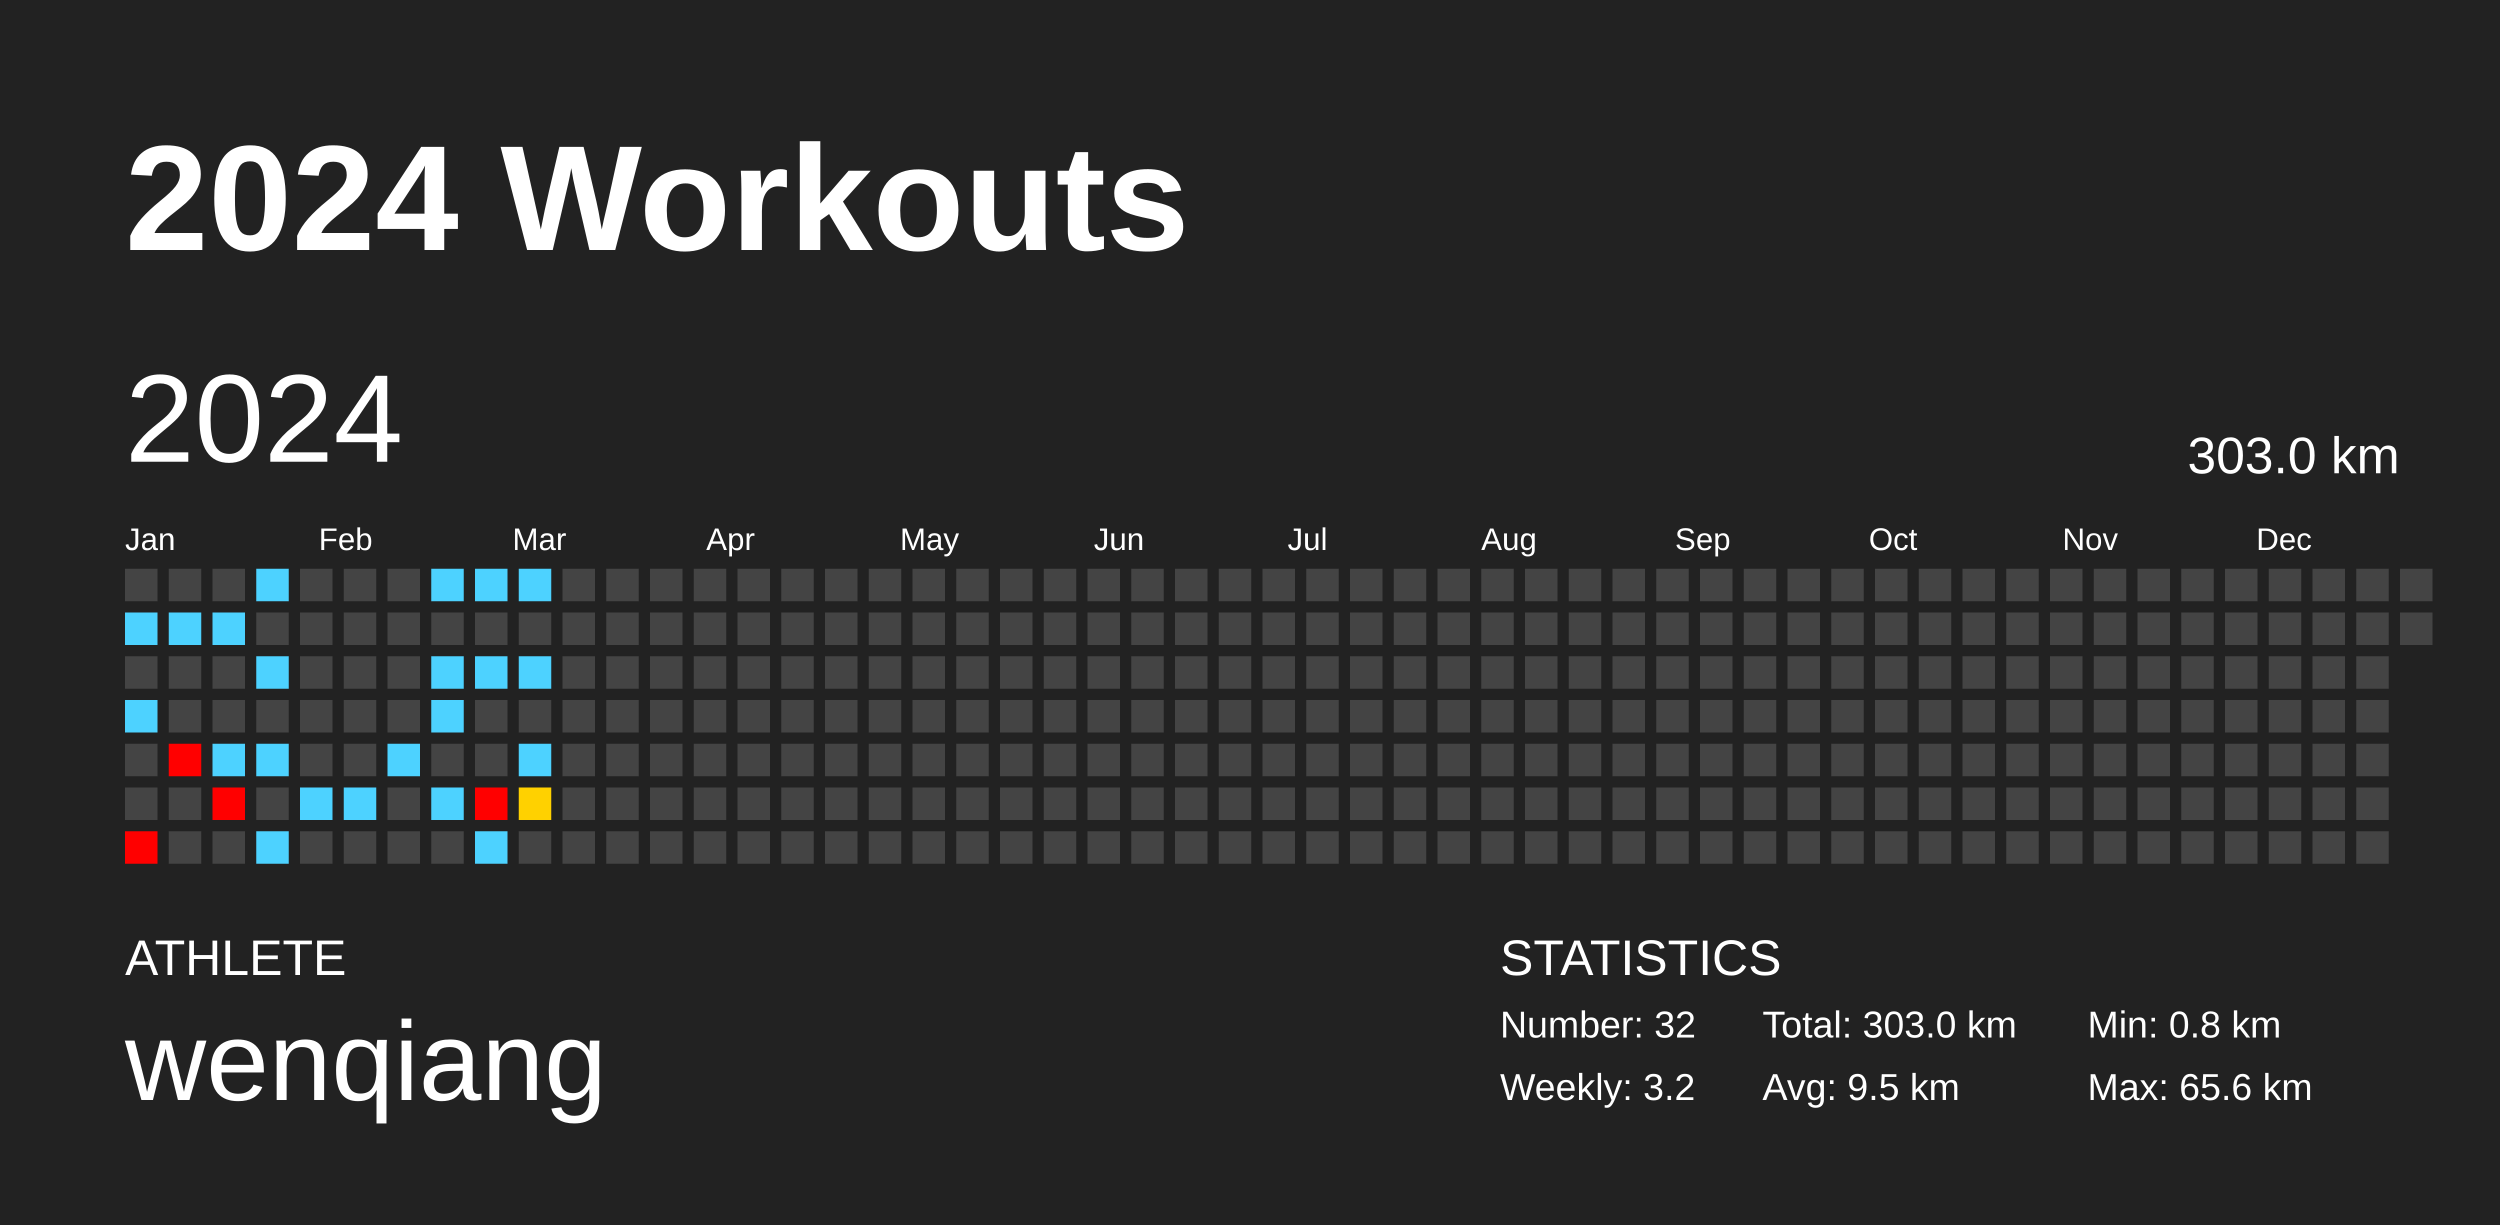
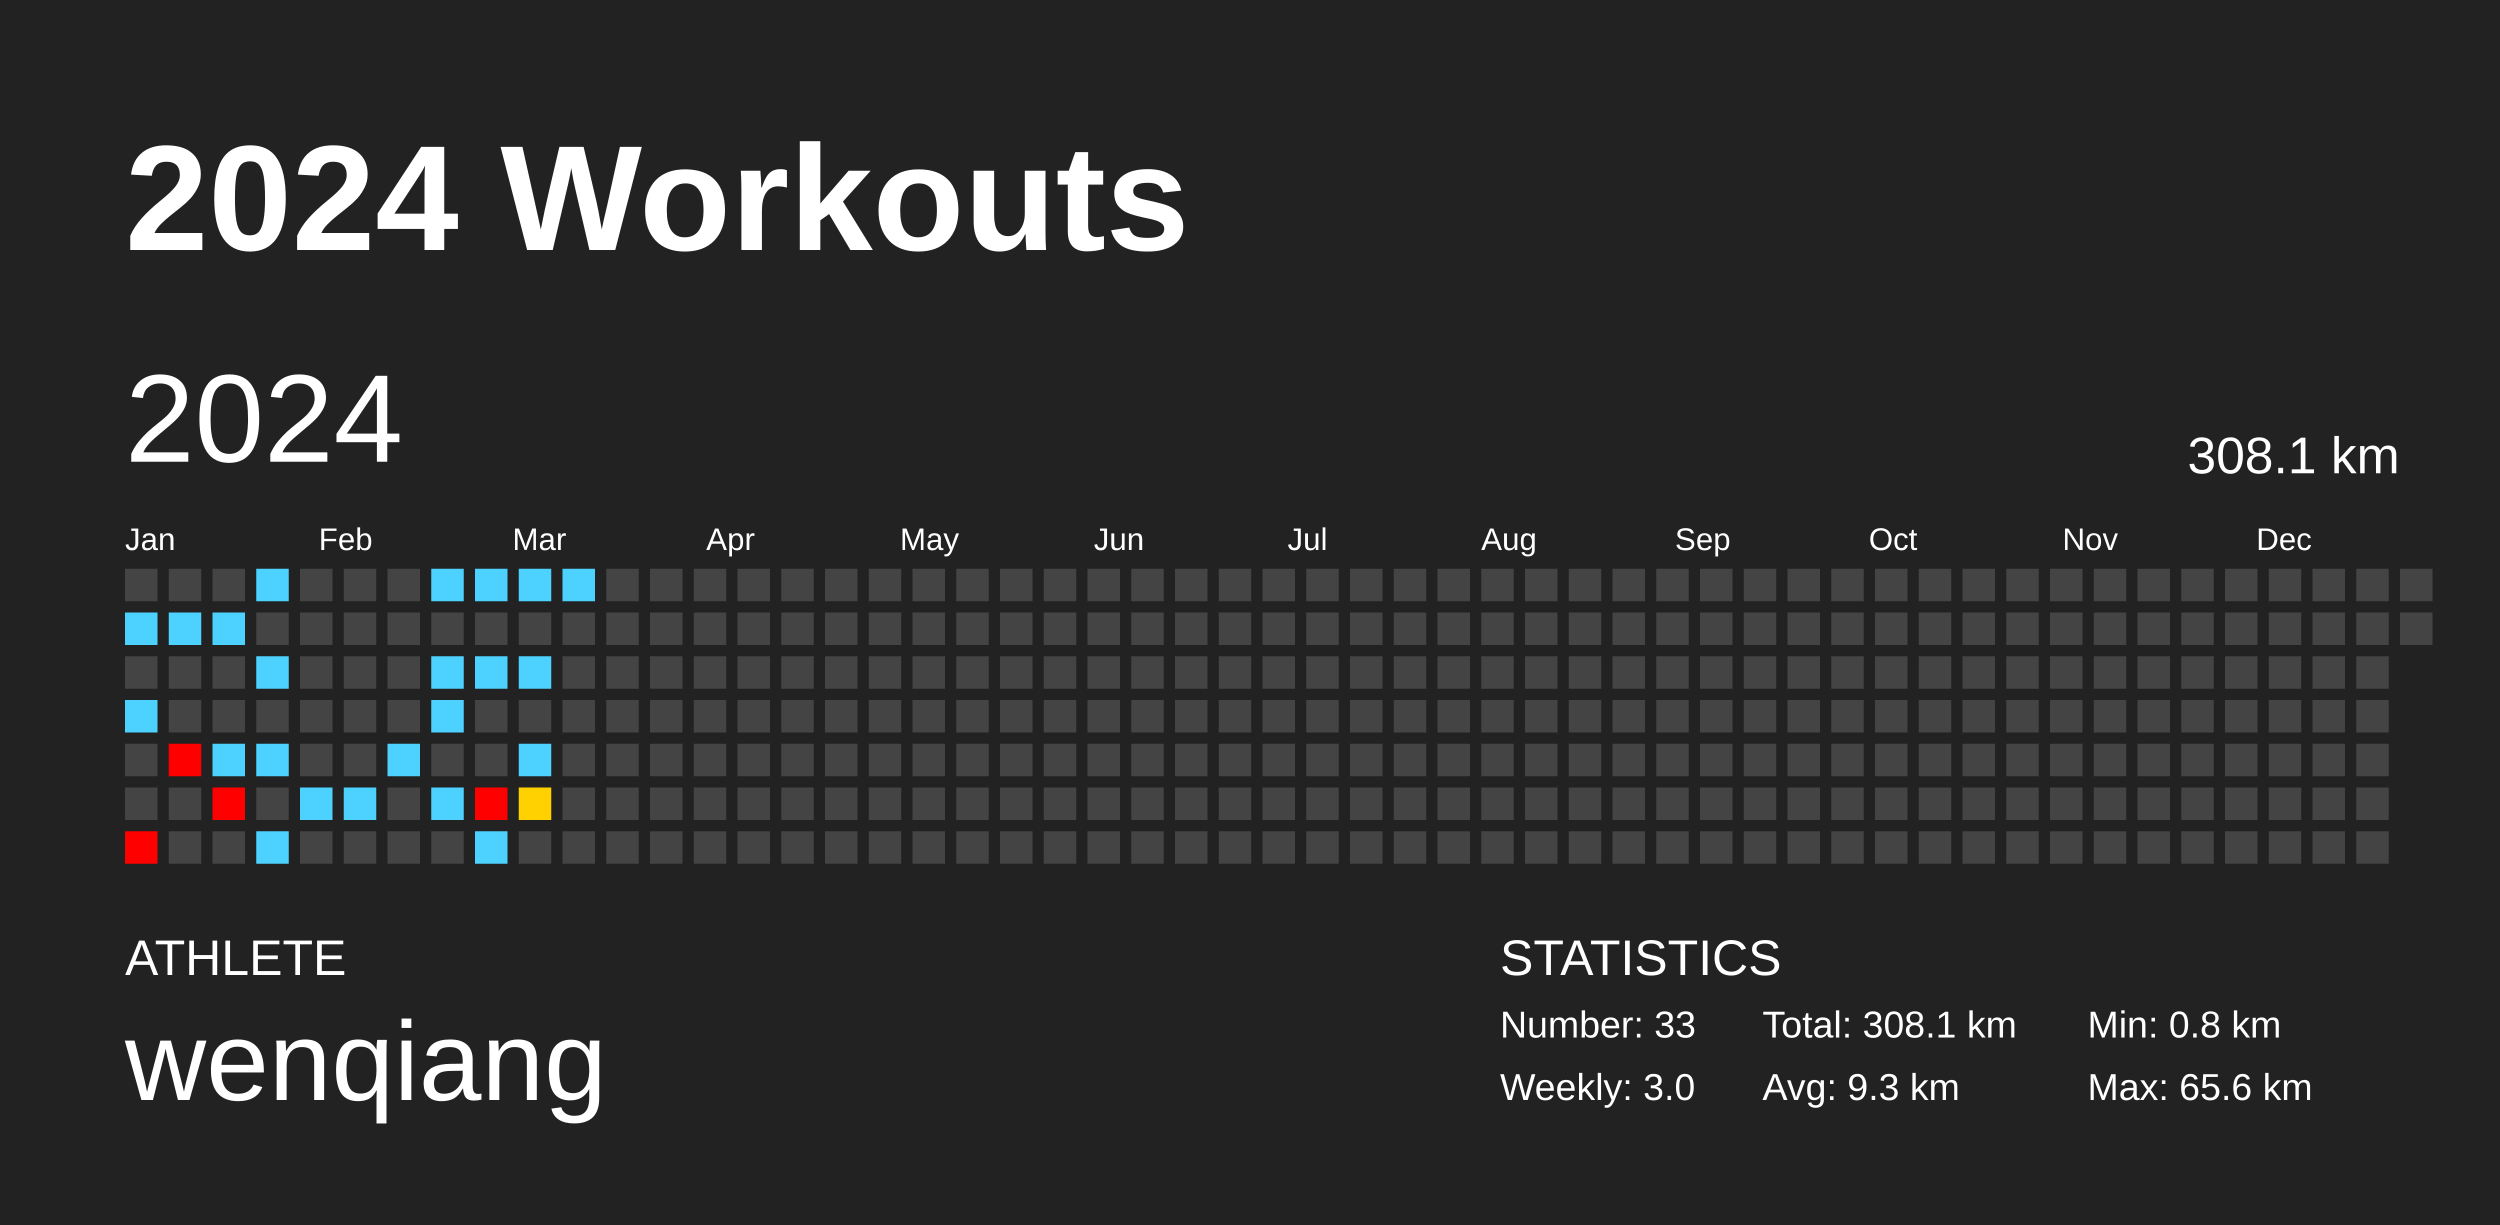
<svg xmlns="http://www.w3.org/2000/svg" baseProfile="full" height="98mm" version="1.1" viewBox="0,0,200,98" width="200mm">
  <defs />
  <rect fill="#222222" height="98" width="200" x="0" y="0" />
  <text fill="#FFFFFF" style="font-size:12px; font-family:Arial; font-weight:bold;" x="10" y="20">2024 Workouts</text>
  <text fill="#FFFFFF" style="font-size:4px; font-family:Arial" x="10" y="78">ATHLETE</text>
  <text fill="#FFFFFF" style="font-size:9px; font-family:Arial" x="10" y="88">wenqiang</text>
  <text fill="#FFFFFF" style="font-size:4px; font-family:Arial" x="120" y="78">STATISTICS</text>
-   <text fill="#FFFFFF" style="font-size:3px; font-family:Arial" x="120" y="83">Number: 32</text>
-   <text fill="#FFFFFF" style="font-size:3px; font-family:Arial" x="120" y="88">Weekly: 3.2</text>
-   <text fill="#FFFFFF" style="font-size:3px; font-family:Arial" x="141" y="83">Total: 303.0 km</text>
-   <text fill="#FFFFFF" style="font-size:3px; font-family:Arial" x="141" y="88">Avg: 9.5 km</text>
+   <text fill="#FFFFFF" style="font-size:3px; font-family:Arial" x="120" y="83">Number: 33</text>
+   <text fill="#FFFFFF" style="font-size:3px; font-family:Arial" x="120" y="88">Weekly: 3.0</text>
+   <text fill="#FFFFFF" style="font-size:3px; font-family:Arial" x="141" y="83">Total: 308.1 km</text>
+   <text fill="#FFFFFF" style="font-size:3px; font-family:Arial" x="141" y="88">Avg: 9.3 km</text>
  <text fill="#FFFFFF" style="font-size:3px; font-family:Arial" x="167" y="83">Min: 0.8 km</text>
  <text fill="#FFFFFF" style="font-size:3px; font-family:Arial" x="167" y="88">Max: 65.6 km</text>
  <text dominant-baseline="hanging" fill="#FFFFFF" style="font-size:10.0px; font-family:Arial;" x="10" y="30">2024</text>
-   <text dominant-baseline="hanging" fill="#FFFFFF" style="font-size:4.125px; font-family:Arial;" x="175" y="35">303.0 km</text>
+   <text dominant-baseline="hanging" fill="#FFFFFF" style="font-size:4.125px; font-family:Arial;" x="175" y="35">308.1 km</text>
  <text fill="#FFFFFF" style="font-size:2.5px; font-family:Arial" x="10.0" y="44">Jan</text>
  <text fill="#FFFFFF" style="font-size:2.5px; font-family:Arial" x="25.5" y="44">Feb</text>
  <text fill="#FFFFFF" style="font-size:2.5px; font-family:Arial" x="41.0" y="44">Mar</text>
  <text fill="#FFFFFF" style="font-size:2.5px; font-family:Arial" x="56.5" y="44">Apr</text>
  <text fill="#FFFFFF" style="font-size:2.5px; font-family:Arial" x="72.0" y="44">May</text>
  <text fill="#FFFFFF" style="font-size:2.5px; font-family:Arial" x="87.5" y="44">Jun</text>
  <text fill="#FFFFFF" style="font-size:2.5px; font-family:Arial" x="103.0" y="44">Jul</text>
  <text fill="#FFFFFF" style="font-size:2.5px; font-family:Arial" x="118.5" y="44">Aug</text>
  <text fill="#FFFFFF" style="font-size:2.5px; font-family:Arial" x="134.0" y="44">Sep</text>
  <text fill="#FFFFFF" style="font-size:2.5px; font-family:Arial" x="149.5" y="44">Oct</text>
  <text fill="#FFFFFF" style="font-size:2.5px; font-family:Arial" x="165.0" y="44">Nov</text>
  <text fill="#FFFFFF" style="font-size:2.5px; font-family:Arial" x="180.5" y="44">Dec</text>
  <rect fill="#444444" height="2.6" width="2.6" x="10.0" y="45.5" />
  <rect fill="#4dd2ff" height="2.6" width="2.6" x="10.0" y="49.0" />
  <rect fill="#444444" height="2.6" width="2.6" x="10.0" y="52.5" />
  <rect fill="#4dd2ff" height="2.6" width="2.6" x="10.0" y="56.0" />
  <rect fill="#444444" height="2.6" width="2.6" x="10.0" y="59.5" />
  <rect fill="#444444" height="2.6" width="2.6" x="10.0" y="63.0" />
  <rect fill="red" height="2.6" width="2.6" x="10.0" y="66.5" />
  <rect fill="#444444" height="2.6" width="2.6" x="13.5" y="45.5" />
  <rect fill="#4dd2ff" height="2.6" width="2.6" x="13.5" y="49.0" />
  <rect fill="#444444" height="2.6" width="2.6" x="13.5" y="52.5" />
  <rect fill="#444444" height="2.6" width="2.6" x="13.5" y="56.0" />
  <rect fill="red" height="2.6" width="2.6" x="13.5" y="59.5" />
  <rect fill="#444444" height="2.6" width="2.6" x="13.5" y="63.0" />
  <rect fill="#444444" height="2.6" width="2.6" x="13.5" y="66.5" />
  <rect fill="#444444" height="2.6" width="2.6" x="17.0" y="45.5" />
  <rect fill="#4dd2ff" height="2.6" width="2.6" x="17.0" y="49.0" />
  <rect fill="#444444" height="2.6" width="2.6" x="17.0" y="52.5" />
  <rect fill="#444444" height="2.6" width="2.6" x="17.0" y="56.0" />
  <rect fill="#4dd2ff" height="2.6" width="2.6" x="17.0" y="59.5" />
  <rect fill="red" height="2.6" width="2.6" x="17.0" y="63.0" />
  <rect fill="#444444" height="2.6" width="2.6" x="17.0" y="66.5" />
  <rect fill="#4dd2ff" height="2.6" width="2.6" x="20.5" y="45.5" />
  <rect fill="#444444" height="2.6" width="2.6" x="20.5" y="49.0" />
  <rect fill="#4dd2ff" height="2.6" width="2.6" x="20.5" y="52.5" />
  <rect fill="#444444" height="2.6" width="2.6" x="20.5" y="56.0" />
  <rect fill="#4dd2ff" height="2.6" width="2.6" x="20.5" y="59.5" />
  <rect fill="#444444" height="2.6" width="2.6" x="20.5" y="63.0" />
  <rect fill="#4dd2ff" height="2.6" width="2.6" x="20.5" y="66.5" />
  <rect fill="#444444" height="2.6" width="2.6" x="24.0" y="45.5" />
  <rect fill="#444444" height="2.6" width="2.6" x="24.0" y="49.0" />
  <rect fill="#444444" height="2.6" width="2.6" x="24.0" y="52.5" />
  <rect fill="#444444" height="2.6" width="2.6" x="24.0" y="56.0" />
  <rect fill="#444444" height="2.6" width="2.6" x="24.0" y="59.5" />
  <rect fill="#4dd2ff" height="2.6" width="2.6" x="24.0" y="63.0" />
  <rect fill="#444444" height="2.6" width="2.6" x="24.0" y="66.5" />
  <rect fill="#444444" height="2.6" width="2.6" x="27.5" y="45.5" />
  <rect fill="#444444" height="2.6" width="2.6" x="27.5" y="49.0" />
  <rect fill="#444444" height="2.6" width="2.6" x="27.5" y="52.5" />
  <rect fill="#444444" height="2.6" width="2.6" x="27.5" y="56.0" />
  <rect fill="#444444" height="2.6" width="2.6" x="27.5" y="59.5" />
  <rect fill="#4dd2ff" height="2.6" width="2.6" x="27.5" y="63.0" />
  <rect fill="#444444" height="2.6" width="2.6" x="27.5" y="66.5" />
  <rect fill="#444444" height="2.6" width="2.6" x="31.0" y="45.5" />
  <rect fill="#444444" height="2.6" width="2.6" x="31.0" y="49.0" />
  <rect fill="#444444" height="2.6" width="2.6" x="31.0" y="52.5" />
  <rect fill="#444444" height="2.6" width="2.6" x="31.0" y="56.0" />
  <rect fill="#4dd2ff" height="2.6" width="2.6" x="31.0" y="59.5" />
  <rect fill="#444444" height="2.6" width="2.6" x="31.0" y="63.0" />
  <rect fill="#444444" height="2.6" width="2.6" x="31.0" y="66.5" />
  <rect fill="#4dd2ff" height="2.6" width="2.6" x="34.5" y="45.5" />
  <rect fill="#444444" height="2.6" width="2.6" x="34.5" y="49.0" />
  <rect fill="#4dd2ff" height="2.6" width="2.6" x="34.5" y="52.5" />
  <rect fill="#4dd2ff" height="2.6" width="2.6" x="34.5" y="56.0" />
  <rect fill="#444444" height="2.6" width="2.6" x="34.5" y="59.5" />
  <rect fill="#4dd2ff" height="2.6" width="2.6" x="34.5" y="63.0" />
  <rect fill="#444444" height="2.6" width="2.6" x="34.5" y="66.5" />
  <rect fill="#4dd2ff" height="2.6" width="2.6" x="38.0" y="45.5" />
  <rect fill="#444444" height="2.6" width="2.6" x="38.0" y="49.0" />
  <rect fill="#4dd2ff" height="2.6" width="2.6" x="38.0" y="52.5" />
  <rect fill="#444444" height="2.6" width="2.6" x="38.0" y="56.0" />
  <rect fill="#444444" height="2.6" width="2.6" x="38.0" y="59.5" />
  <rect fill="red" height="2.6" width="2.6" x="38.0" y="63.0" />
  <rect fill="#4dd2ff" height="2.6" width="2.6" x="38.0" y="66.5" />
  <rect fill="#4dd2ff" height="2.6" width="2.6" x="41.5" y="45.5" />
  <rect fill="#444444" height="2.6" width="2.6" x="41.5" y="49.0" />
  <rect fill="#4dd2ff" height="2.6" width="2.6" x="41.5" y="52.5" />
  <rect fill="#444444" height="2.6" width="2.6" x="41.5" y="56.0" />
  <rect fill="#4dd2ff" height="2.6" width="2.6" x="41.5" y="59.5" />
  <rect fill="#ffd100" height="2.6" width="2.6" x="41.5" y="63.0" />
  <rect fill="#444444" height="2.6" width="2.6" x="41.5" y="66.5" />
-   <rect fill="#444444" height="2.6" width="2.6" x="45.0" y="45.5" />
+   <rect fill="#4dd2ff" height="2.6" width="2.6" x="45.0" y="45.5" />
  <rect fill="#444444" height="2.6" width="2.6" x="45.0" y="49.0" />
  <rect fill="#444444" height="2.6" width="2.6" x="45.0" y="52.5" />
  <rect fill="#444444" height="2.6" width="2.6" x="45.0" y="56.0" />
  <rect fill="#444444" height="2.6" width="2.6" x="45.0" y="59.5" />
  <rect fill="#444444" height="2.6" width="2.6" x="45.0" y="63.0" />
  <rect fill="#444444" height="2.6" width="2.6" x="45.0" y="66.5" />
  <rect fill="#444444" height="2.6" width="2.6" x="48.5" y="45.5" />
  <rect fill="#444444" height="2.6" width="2.6" x="48.5" y="49.0" />
  <rect fill="#444444" height="2.6" width="2.6" x="48.5" y="52.5" />
  <rect fill="#444444" height="2.6" width="2.6" x="48.5" y="56.0" />
  <rect fill="#444444" height="2.6" width="2.6" x="48.5" y="59.5" />
  <rect fill="#444444" height="2.6" width="2.6" x="48.5" y="63.0" />
  <rect fill="#444444" height="2.6" width="2.6" x="48.5" y="66.5" />
  <rect fill="#444444" height="2.6" width="2.6" x="52.0" y="45.5" />
  <rect fill="#444444" height="2.6" width="2.6" x="52.0" y="49.0" />
  <rect fill="#444444" height="2.6" width="2.6" x="52.0" y="52.5" />
  <rect fill="#444444" height="2.6" width="2.6" x="52.0" y="56.0" />
  <rect fill="#444444" height="2.6" width="2.6" x="52.0" y="59.5" />
  <rect fill="#444444" height="2.6" width="2.6" x="52.0" y="63.0" />
  <rect fill="#444444" height="2.6" width="2.6" x="52.0" y="66.5" />
  <rect fill="#444444" height="2.6" width="2.6" x="55.5" y="45.5" />
  <rect fill="#444444" height="2.6" width="2.6" x="55.5" y="49.0" />
  <rect fill="#444444" height="2.6" width="2.6" x="55.5" y="52.5" />
  <rect fill="#444444" height="2.6" width="2.6" x="55.5" y="56.0" />
  <rect fill="#444444" height="2.6" width="2.6" x="55.5" y="59.5" />
  <rect fill="#444444" height="2.6" width="2.6" x="55.5" y="63.0" />
  <rect fill="#444444" height="2.6" width="2.6" x="55.5" y="66.5" />
  <rect fill="#444444" height="2.6" width="2.6" x="59.0" y="45.5" />
  <rect fill="#444444" height="2.6" width="2.6" x="59.0" y="49.0" />
  <rect fill="#444444" height="2.6" width="2.6" x="59.0" y="52.5" />
  <rect fill="#444444" height="2.6" width="2.6" x="59.0" y="56.0" />
  <rect fill="#444444" height="2.6" width="2.6" x="59.0" y="59.5" />
  <rect fill="#444444" height="2.6" width="2.6" x="59.0" y="63.0" />
  <rect fill="#444444" height="2.6" width="2.6" x="59.0" y="66.5" />
  <rect fill="#444444" height="2.6" width="2.6" x="62.5" y="45.5" />
  <rect fill="#444444" height="2.6" width="2.6" x="62.5" y="49.0" />
  <rect fill="#444444" height="2.6" width="2.6" x="62.5" y="52.5" />
  <rect fill="#444444" height="2.6" width="2.6" x="62.5" y="56.0" />
  <rect fill="#444444" height="2.6" width="2.6" x="62.5" y="59.5" />
  <rect fill="#444444" height="2.6" width="2.6" x="62.5" y="63.0" />
  <rect fill="#444444" height="2.6" width="2.6" x="62.5" y="66.5" />
  <rect fill="#444444" height="2.6" width="2.6" x="66.0" y="45.5" />
  <rect fill="#444444" height="2.6" width="2.6" x="66.0" y="49.0" />
  <rect fill="#444444" height="2.6" width="2.6" x="66.0" y="52.5" />
  <rect fill="#444444" height="2.6" width="2.6" x="66.0" y="56.0" />
  <rect fill="#444444" height="2.6" width="2.6" x="66.0" y="59.5" />
  <rect fill="#444444" height="2.6" width="2.6" x="66.0" y="63.0" />
  <rect fill="#444444" height="2.6" width="2.6" x="66.0" y="66.5" />
  <rect fill="#444444" height="2.6" width="2.6" x="69.5" y="45.5" />
  <rect fill="#444444" height="2.6" width="2.6" x="69.5" y="49.0" />
  <rect fill="#444444" height="2.6" width="2.6" x="69.5" y="52.5" />
  <rect fill="#444444" height="2.6" width="2.6" x="69.5" y="56.0" />
  <rect fill="#444444" height="2.6" width="2.6" x="69.5" y="59.5" />
  <rect fill="#444444" height="2.6" width="2.6" x="69.5" y="63.0" />
  <rect fill="#444444" height="2.6" width="2.6" x="69.5" y="66.5" />
  <rect fill="#444444" height="2.6" width="2.6" x="73.0" y="45.5" />
  <rect fill="#444444" height="2.6" width="2.6" x="73.0" y="49.0" />
  <rect fill="#444444" height="2.6" width="2.6" x="73.0" y="52.5" />
  <rect fill="#444444" height="2.6" width="2.6" x="73.0" y="56.0" />
  <rect fill="#444444" height="2.6" width="2.6" x="73.0" y="59.5" />
  <rect fill="#444444" height="2.6" width="2.6" x="73.0" y="63.0" />
  <rect fill="#444444" height="2.6" width="2.6" x="73.0" y="66.5" />
  <rect fill="#444444" height="2.6" width="2.6" x="76.5" y="45.5" />
  <rect fill="#444444" height="2.6" width="2.6" x="76.5" y="49.0" />
  <rect fill="#444444" height="2.6" width="2.6" x="76.5" y="52.5" />
  <rect fill="#444444" height="2.6" width="2.6" x="76.5" y="56.0" />
  <rect fill="#444444" height="2.6" width="2.6" x="76.5" y="59.5" />
  <rect fill="#444444" height="2.6" width="2.6" x="76.5" y="63.0" />
  <rect fill="#444444" height="2.6" width="2.6" x="76.5" y="66.5" />
  <rect fill="#444444" height="2.6" width="2.6" x="80.0" y="45.5" />
  <rect fill="#444444" height="2.6" width="2.6" x="80.0" y="49.0" />
  <rect fill="#444444" height="2.6" width="2.6" x="80.0" y="52.5" />
  <rect fill="#444444" height="2.6" width="2.6" x="80.0" y="56.0" />
  <rect fill="#444444" height="2.6" width="2.6" x="80.0" y="59.5" />
  <rect fill="#444444" height="2.6" width="2.6" x="80.0" y="63.0" />
  <rect fill="#444444" height="2.6" width="2.6" x="80.0" y="66.5" />
  <rect fill="#444444" height="2.6" width="2.6" x="83.5" y="45.5" />
  <rect fill="#444444" height="2.6" width="2.6" x="83.5" y="49.0" />
  <rect fill="#444444" height="2.6" width="2.6" x="83.5" y="52.5" />
  <rect fill="#444444" height="2.6" width="2.6" x="83.5" y="56.0" />
  <rect fill="#444444" height="2.6" width="2.6" x="83.5" y="59.5" />
  <rect fill="#444444" height="2.6" width="2.6" x="83.5" y="63.0" />
  <rect fill="#444444" height="2.6" width="2.6" x="83.5" y="66.5" />
  <rect fill="#444444" height="2.6" width="2.6" x="87.0" y="45.5" />
  <rect fill="#444444" height="2.6" width="2.6" x="87.0" y="49.0" />
  <rect fill="#444444" height="2.6" width="2.6" x="87.0" y="52.5" />
  <rect fill="#444444" height="2.6" width="2.6" x="87.0" y="56.0" />
  <rect fill="#444444" height="2.6" width="2.6" x="87.0" y="59.5" />
  <rect fill="#444444" height="2.6" width="2.6" x="87.0" y="63.0" />
  <rect fill="#444444" height="2.6" width="2.6" x="87.0" y="66.5" />
  <rect fill="#444444" height="2.6" width="2.6" x="90.5" y="45.5" />
  <rect fill="#444444" height="2.6" width="2.6" x="90.5" y="49.0" />
  <rect fill="#444444" height="2.6" width="2.6" x="90.5" y="52.5" />
  <rect fill="#444444" height="2.6" width="2.6" x="90.5" y="56.0" />
  <rect fill="#444444" height="2.6" width="2.6" x="90.5" y="59.5" />
  <rect fill="#444444" height="2.6" width="2.6" x="90.5" y="63.0" />
  <rect fill="#444444" height="2.6" width="2.6" x="90.5" y="66.5" />
  <rect fill="#444444" height="2.6" width="2.6" x="94.0" y="45.5" />
  <rect fill="#444444" height="2.6" width="2.6" x="94.0" y="49.0" />
  <rect fill="#444444" height="2.6" width="2.6" x="94.0" y="52.5" />
  <rect fill="#444444" height="2.6" width="2.6" x="94.0" y="56.0" />
  <rect fill="#444444" height="2.6" width="2.6" x="94.0" y="59.5" />
  <rect fill="#444444" height="2.6" width="2.6" x="94.0" y="63.0" />
  <rect fill="#444444" height="2.6" width="2.6" x="94.0" y="66.5" />
  <rect fill="#444444" height="2.6" width="2.6" x="97.5" y="45.5" />
  <rect fill="#444444" height="2.6" width="2.6" x="97.5" y="49.0" />
  <rect fill="#444444" height="2.6" width="2.6" x="97.5" y="52.5" />
  <rect fill="#444444" height="2.6" width="2.6" x="97.5" y="56.0" />
  <rect fill="#444444" height="2.6" width="2.6" x="97.5" y="59.5" />
  <rect fill="#444444" height="2.6" width="2.6" x="97.5" y="63.0" />
  <rect fill="#444444" height="2.6" width="2.6" x="97.5" y="66.5" />
  <rect fill="#444444" height="2.6" width="2.6" x="101.0" y="45.5" />
  <rect fill="#444444" height="2.6" width="2.6" x="101.0" y="49.0" />
  <rect fill="#444444" height="2.6" width="2.6" x="101.0" y="52.5" />
  <rect fill="#444444" height="2.6" width="2.6" x="101.0" y="56.0" />
  <rect fill="#444444" height="2.6" width="2.6" x="101.0" y="59.5" />
  <rect fill="#444444" height="2.6" width="2.6" x="101.0" y="63.0" />
  <rect fill="#444444" height="2.6" width="2.6" x="101.0" y="66.5" />
  <rect fill="#444444" height="2.6" width="2.6" x="104.5" y="45.5" />
  <rect fill="#444444" height="2.6" width="2.6" x="104.5" y="49.0" />
  <rect fill="#444444" height="2.6" width="2.6" x="104.5" y="52.5" />
  <rect fill="#444444" height="2.6" width="2.6" x="104.5" y="56.0" />
  <rect fill="#444444" height="2.6" width="2.6" x="104.5" y="59.5" />
  <rect fill="#444444" height="2.6" width="2.6" x="104.5" y="63.0" />
  <rect fill="#444444" height="2.6" width="2.6" x="104.5" y="66.5" />
  <rect fill="#444444" height="2.6" width="2.6" x="108.0" y="45.5" />
  <rect fill="#444444" height="2.6" width="2.6" x="108.0" y="49.0" />
  <rect fill="#444444" height="2.6" width="2.6" x="108.0" y="52.5" />
  <rect fill="#444444" height="2.6" width="2.6" x="108.0" y="56.0" />
  <rect fill="#444444" height="2.6" width="2.6" x="108.0" y="59.5" />
  <rect fill="#444444" height="2.6" width="2.6" x="108.0" y="63.0" />
  <rect fill="#444444" height="2.6" width="2.6" x="108.0" y="66.5" />
  <rect fill="#444444" height="2.6" width="2.6" x="111.5" y="45.5" />
  <rect fill="#444444" height="2.6" width="2.6" x="111.5" y="49.0" />
  <rect fill="#444444" height="2.6" width="2.6" x="111.5" y="52.5" />
  <rect fill="#444444" height="2.6" width="2.6" x="111.5" y="56.0" />
  <rect fill="#444444" height="2.6" width="2.6" x="111.5" y="59.5" />
  <rect fill="#444444" height="2.6" width="2.6" x="111.5" y="63.0" />
  <rect fill="#444444" height="2.6" width="2.6" x="111.5" y="66.5" />
  <rect fill="#444444" height="2.6" width="2.6" x="115.0" y="45.5" />
  <rect fill="#444444" height="2.6" width="2.6" x="115.0" y="49.0" />
  <rect fill="#444444" height="2.6" width="2.6" x="115.0" y="52.5" />
  <rect fill="#444444" height="2.6" width="2.6" x="115.0" y="56.0" />
  <rect fill="#444444" height="2.6" width="2.6" x="115.0" y="59.5" />
  <rect fill="#444444" height="2.6" width="2.6" x="115.0" y="63.0" />
  <rect fill="#444444" height="2.6" width="2.6" x="115.0" y="66.5" />
  <rect fill="#444444" height="2.6" width="2.6" x="118.5" y="45.5" />
  <rect fill="#444444" height="2.6" width="2.6" x="118.5" y="49.0" />
  <rect fill="#444444" height="2.6" width="2.6" x="118.5" y="52.5" />
  <rect fill="#444444" height="2.6" width="2.6" x="118.5" y="56.0" />
  <rect fill="#444444" height="2.6" width="2.6" x="118.5" y="59.5" />
  <rect fill="#444444" height="2.6" width="2.6" x="118.5" y="63.0" />
  <rect fill="#444444" height="2.6" width="2.6" x="118.5" y="66.5" />
  <rect fill="#444444" height="2.6" width="2.6" x="122.0" y="45.5" />
  <rect fill="#444444" height="2.6" width="2.6" x="122.0" y="49.0" />
  <rect fill="#444444" height="2.6" width="2.6" x="122.0" y="52.5" />
  <rect fill="#444444" height="2.6" width="2.6" x="122.0" y="56.0" />
  <rect fill="#444444" height="2.6" width="2.6" x="122.0" y="59.5" />
  <rect fill="#444444" height="2.6" width="2.6" x="122.0" y="63.0" />
  <rect fill="#444444" height="2.6" width="2.6" x="122.0" y="66.5" />
  <rect fill="#444444" height="2.6" width="2.6" x="125.5" y="45.5" />
  <rect fill="#444444" height="2.6" width="2.6" x="125.5" y="49.0" />
  <rect fill="#444444" height="2.6" width="2.6" x="125.5" y="52.5" />
  <rect fill="#444444" height="2.6" width="2.6" x="125.5" y="56.0" />
  <rect fill="#444444" height="2.6" width="2.6" x="125.5" y="59.5" />
  <rect fill="#444444" height="2.6" width="2.6" x="125.5" y="63.0" />
  <rect fill="#444444" height="2.6" width="2.6" x="125.5" y="66.5" />
  <rect fill="#444444" height="2.6" width="2.6" x="129.0" y="45.5" />
  <rect fill="#444444" height="2.6" width="2.6" x="129.0" y="49.0" />
  <rect fill="#444444" height="2.6" width="2.6" x="129.0" y="52.5" />
  <rect fill="#444444" height="2.6" width="2.6" x="129.0" y="56.0" />
  <rect fill="#444444" height="2.6" width="2.6" x="129.0" y="59.5" />
  <rect fill="#444444" height="2.6" width="2.6" x="129.0" y="63.0" />
  <rect fill="#444444" height="2.6" width="2.6" x="129.0" y="66.5" />
  <rect fill="#444444" height="2.6" width="2.6" x="132.5" y="45.5" />
  <rect fill="#444444" height="2.6" width="2.6" x="132.5" y="49.0" />
  <rect fill="#444444" height="2.6" width="2.6" x="132.5" y="52.5" />
  <rect fill="#444444" height="2.6" width="2.6" x="132.5" y="56.0" />
  <rect fill="#444444" height="2.6" width="2.6" x="132.5" y="59.5" />
  <rect fill="#444444" height="2.6" width="2.6" x="132.5" y="63.0" />
  <rect fill="#444444" height="2.6" width="2.6" x="132.5" y="66.5" />
  <rect fill="#444444" height="2.6" width="2.6" x="136.0" y="45.5" />
  <rect fill="#444444" height="2.6" width="2.6" x="136.0" y="49.0" />
  <rect fill="#444444" height="2.6" width="2.6" x="136.0" y="52.5" />
  <rect fill="#444444" height="2.6" width="2.6" x="136.0" y="56.0" />
  <rect fill="#444444" height="2.6" width="2.6" x="136.0" y="59.5" />
  <rect fill="#444444" height="2.6" width="2.6" x="136.0" y="63.0" />
  <rect fill="#444444" height="2.6" width="2.6" x="136.0" y="66.5" />
  <rect fill="#444444" height="2.6" width="2.6" x="139.5" y="45.5" />
  <rect fill="#444444" height="2.6" width="2.6" x="139.5" y="49.0" />
  <rect fill="#444444" height="2.6" width="2.6" x="139.5" y="52.5" />
  <rect fill="#444444" height="2.6" width="2.6" x="139.5" y="56.0" />
  <rect fill="#444444" height="2.6" width="2.6" x="139.5" y="59.5" />
  <rect fill="#444444" height="2.6" width="2.6" x="139.5" y="63.0" />
  <rect fill="#444444" height="2.6" width="2.6" x="139.5" y="66.5" />
  <rect fill="#444444" height="2.6" width="2.6" x="143.0" y="45.5" />
  <rect fill="#444444" height="2.6" width="2.6" x="143.0" y="49.0" />
  <rect fill="#444444" height="2.6" width="2.6" x="143.0" y="52.5" />
  <rect fill="#444444" height="2.6" width="2.6" x="143.0" y="56.0" />
  <rect fill="#444444" height="2.6" width="2.6" x="143.0" y="59.5" />
  <rect fill="#444444" height="2.6" width="2.6" x="143.0" y="63.0" />
  <rect fill="#444444" height="2.6" width="2.6" x="143.0" y="66.5" />
  <rect fill="#444444" height="2.6" width="2.6" x="146.5" y="45.5" />
  <rect fill="#444444" height="2.6" width="2.6" x="146.5" y="49.0" />
  <rect fill="#444444" height="2.6" width="2.6" x="146.5" y="52.5" />
  <rect fill="#444444" height="2.6" width="2.6" x="146.5" y="56.0" />
  <rect fill="#444444" height="2.6" width="2.6" x="146.5" y="59.5" />
  <rect fill="#444444" height="2.6" width="2.6" x="146.5" y="63.0" />
  <rect fill="#444444" height="2.6" width="2.6" x="146.5" y="66.5" />
  <rect fill="#444444" height="2.6" width="2.6" x="150.0" y="45.5" />
  <rect fill="#444444" height="2.6" width="2.6" x="150.0" y="49.0" />
  <rect fill="#444444" height="2.6" width="2.6" x="150.0" y="52.5" />
  <rect fill="#444444" height="2.6" width="2.6" x="150.0" y="56.0" />
  <rect fill="#444444" height="2.6" width="2.6" x="150.0" y="59.5" />
  <rect fill="#444444" height="2.6" width="2.6" x="150.0" y="63.0" />
  <rect fill="#444444" height="2.6" width="2.6" x="150.0" y="66.5" />
  <rect fill="#444444" height="2.6" width="2.6" x="153.5" y="45.5" />
  <rect fill="#444444" height="2.6" width="2.6" x="153.5" y="49.0" />
  <rect fill="#444444" height="2.6" width="2.6" x="153.5" y="52.5" />
  <rect fill="#444444" height="2.6" width="2.6" x="153.5" y="56.0" />
  <rect fill="#444444" height="2.6" width="2.6" x="153.5" y="59.5" />
  <rect fill="#444444" height="2.6" width="2.6" x="153.5" y="63.0" />
  <rect fill="#444444" height="2.6" width="2.6" x="153.5" y="66.5" />
  <rect fill="#444444" height="2.6" width="2.6" x="157.0" y="45.5" />
  <rect fill="#444444" height="2.6" width="2.6" x="157.0" y="49.0" />
  <rect fill="#444444" height="2.6" width="2.6" x="157.0" y="52.5" />
  <rect fill="#444444" height="2.6" width="2.6" x="157.0" y="56.0" />
  <rect fill="#444444" height="2.6" width="2.6" x="157.0" y="59.5" />
  <rect fill="#444444" height="2.6" width="2.6" x="157.0" y="63.0" />
  <rect fill="#444444" height="2.6" width="2.6" x="157.0" y="66.5" />
  <rect fill="#444444" height="2.6" width="2.6" x="160.5" y="45.5" />
  <rect fill="#444444" height="2.6" width="2.6" x="160.5" y="49.0" />
  <rect fill="#444444" height="2.6" width="2.6" x="160.5" y="52.5" />
  <rect fill="#444444" height="2.6" width="2.6" x="160.5" y="56.0" />
  <rect fill="#444444" height="2.6" width="2.6" x="160.5" y="59.5" />
  <rect fill="#444444" height="2.6" width="2.6" x="160.5" y="63.0" />
  <rect fill="#444444" height="2.6" width="2.6" x="160.5" y="66.5" />
  <rect fill="#444444" height="2.6" width="2.6" x="164.0" y="45.5" />
  <rect fill="#444444" height="2.6" width="2.6" x="164.0" y="49.0" />
  <rect fill="#444444" height="2.6" width="2.6" x="164.0" y="52.5" />
  <rect fill="#444444" height="2.6" width="2.6" x="164.0" y="56.0" />
  <rect fill="#444444" height="2.6" width="2.6" x="164.0" y="59.5" />
  <rect fill="#444444" height="2.6" width="2.6" x="164.0" y="63.0" />
  <rect fill="#444444" height="2.6" width="2.6" x="164.0" y="66.5" />
  <rect fill="#444444" height="2.6" width="2.6" x="167.5" y="45.5" />
  <rect fill="#444444" height="2.6" width="2.6" x="167.5" y="49.0" />
  <rect fill="#444444" height="2.6" width="2.6" x="167.5" y="52.5" />
  <rect fill="#444444" height="2.6" width="2.6" x="167.5" y="56.0" />
  <rect fill="#444444" height="2.6" width="2.6" x="167.5" y="59.5" />
  <rect fill="#444444" height="2.6" width="2.6" x="167.5" y="63.0" />
  <rect fill="#444444" height="2.6" width="2.6" x="167.5" y="66.5" />
  <rect fill="#444444" height="2.6" width="2.6" x="171.0" y="45.5" />
  <rect fill="#444444" height="2.6" width="2.6" x="171.0" y="49.0" />
  <rect fill="#444444" height="2.6" width="2.6" x="171.0" y="52.5" />
  <rect fill="#444444" height="2.6" width="2.6" x="171.0" y="56.0" />
  <rect fill="#444444" height="2.6" width="2.6" x="171.0" y="59.5" />
  <rect fill="#444444" height="2.6" width="2.6" x="171.0" y="63.0" />
  <rect fill="#444444" height="2.6" width="2.6" x="171.0" y="66.5" />
  <rect fill="#444444" height="2.6" width="2.6" x="174.5" y="45.5" />
  <rect fill="#444444" height="2.6" width="2.6" x="174.5" y="49.0" />
  <rect fill="#444444" height="2.6" width="2.6" x="174.5" y="52.5" />
  <rect fill="#444444" height="2.6" width="2.6" x="174.5" y="56.0" />
  <rect fill="#444444" height="2.6" width="2.6" x="174.5" y="59.5" />
  <rect fill="#444444" height="2.6" width="2.6" x="174.5" y="63.0" />
  <rect fill="#444444" height="2.6" width="2.6" x="174.5" y="66.5" />
  <rect fill="#444444" height="2.6" width="2.6" x="178.0" y="45.5" />
  <rect fill="#444444" height="2.6" width="2.6" x="178.0" y="49.0" />
  <rect fill="#444444" height="2.6" width="2.6" x="178.0" y="52.5" />
  <rect fill="#444444" height="2.6" width="2.6" x="178.0" y="56.0" />
  <rect fill="#444444" height="2.6" width="2.6" x="178.0" y="59.5" />
  <rect fill="#444444" height="2.6" width="2.6" x="178.0" y="63.0" />
  <rect fill="#444444" height="2.6" width="2.6" x="178.0" y="66.5" />
  <rect fill="#444444" height="2.6" width="2.6" x="181.5" y="45.5" />
  <rect fill="#444444" height="2.6" width="2.6" x="181.5" y="49.0" />
  <rect fill="#444444" height="2.6" width="2.6" x="181.5" y="52.5" />
  <rect fill="#444444" height="2.6" width="2.6" x="181.5" y="56.0" />
  <rect fill="#444444" height="2.6" width="2.6" x="181.5" y="59.5" />
  <rect fill="#444444" height="2.6" width="2.6" x="181.5" y="63.0" />
  <rect fill="#444444" height="2.6" width="2.6" x="181.5" y="66.5" />
  <rect fill="#444444" height="2.6" width="2.6" x="185.0" y="45.5" />
  <rect fill="#444444" height="2.6" width="2.6" x="185.0" y="49.0" />
  <rect fill="#444444" height="2.6" width="2.6" x="185.0" y="52.5" />
  <rect fill="#444444" height="2.6" width="2.6" x="185.0" y="56.0" />
  <rect fill="#444444" height="2.6" width="2.6" x="185.0" y="59.5" />
  <rect fill="#444444" height="2.6" width="2.6" x="185.0" y="63.0" />
  <rect fill="#444444" height="2.6" width="2.6" x="185.0" y="66.5" />
  <rect fill="#444444" height="2.6" width="2.6" x="188.5" y="45.5" />
  <rect fill="#444444" height="2.6" width="2.6" x="188.5" y="49.0" />
  <rect fill="#444444" height="2.6" width="2.6" x="188.5" y="52.5" />
  <rect fill="#444444" height="2.6" width="2.6" x="188.5" y="56.0" />
  <rect fill="#444444" height="2.6" width="2.6" x="188.5" y="59.5" />
  <rect fill="#444444" height="2.6" width="2.6" x="188.5" y="63.0" />
  <rect fill="#444444" height="2.6" width="2.6" x="188.5" y="66.5" />
  <rect fill="#444444" height="2.6" width="2.6" x="192.0" y="45.5" />
  <rect fill="#444444" height="2.6" width="2.6" x="192.0" y="49.0" />
</svg>
